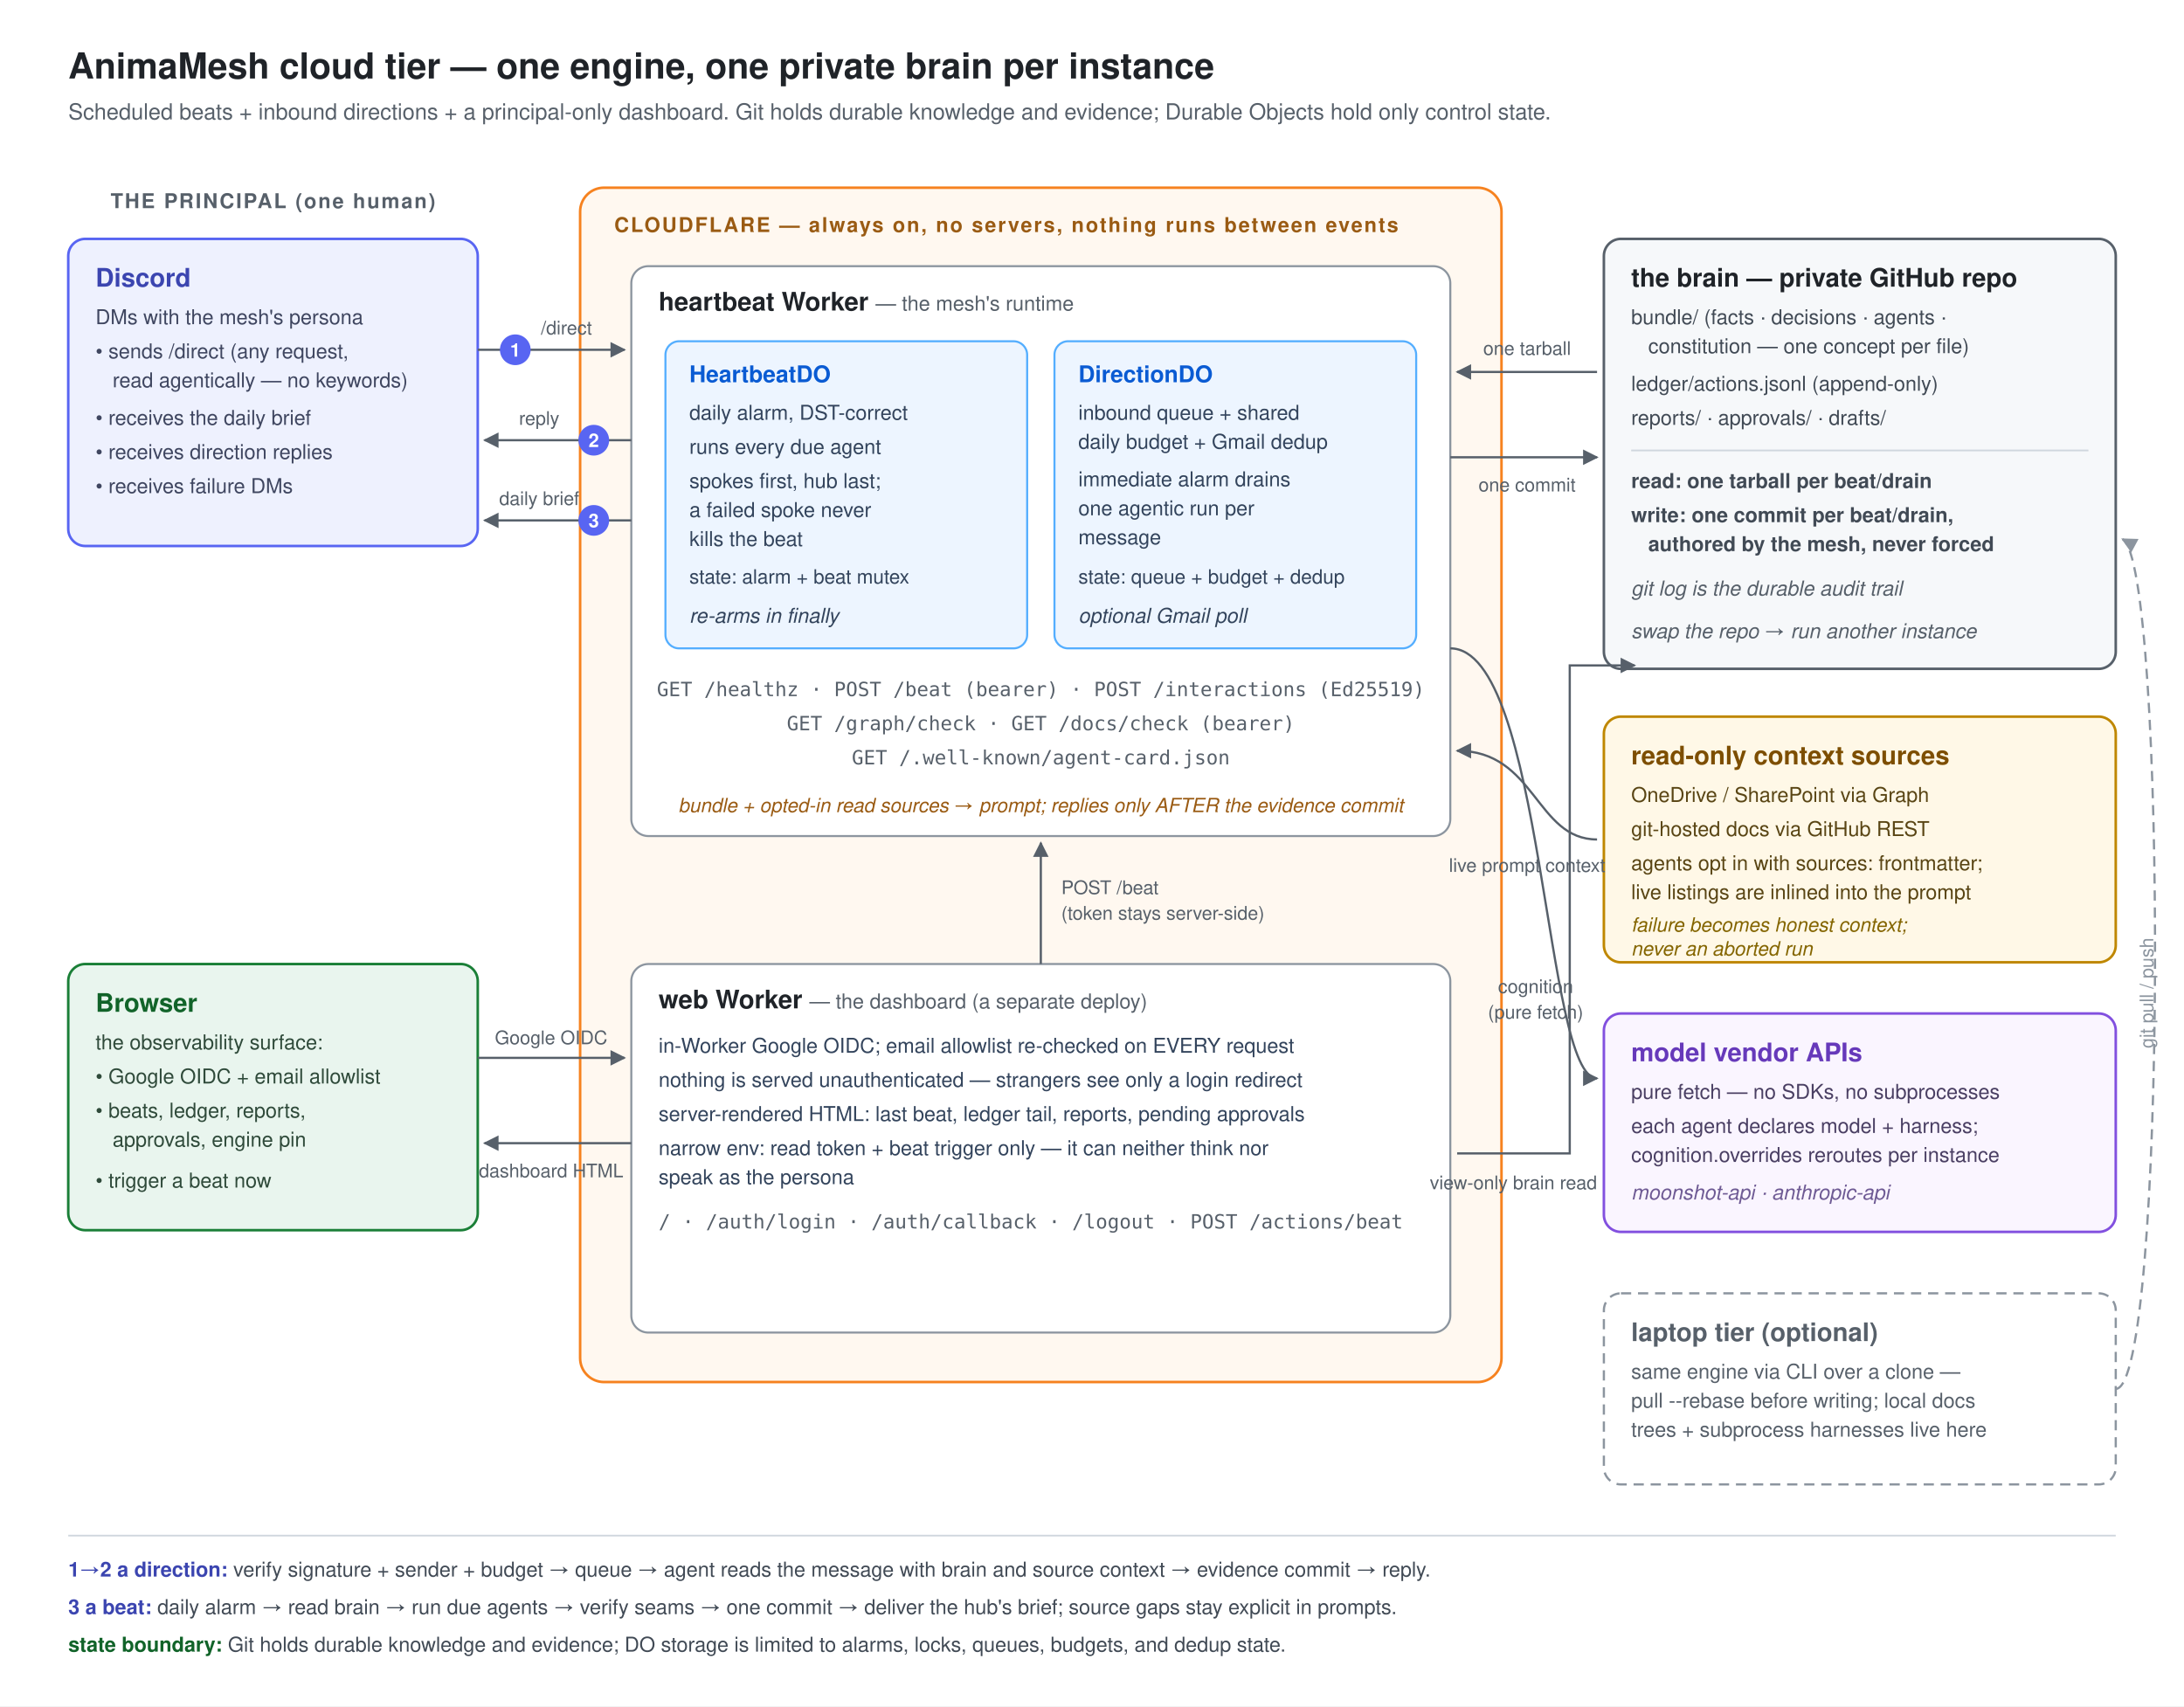
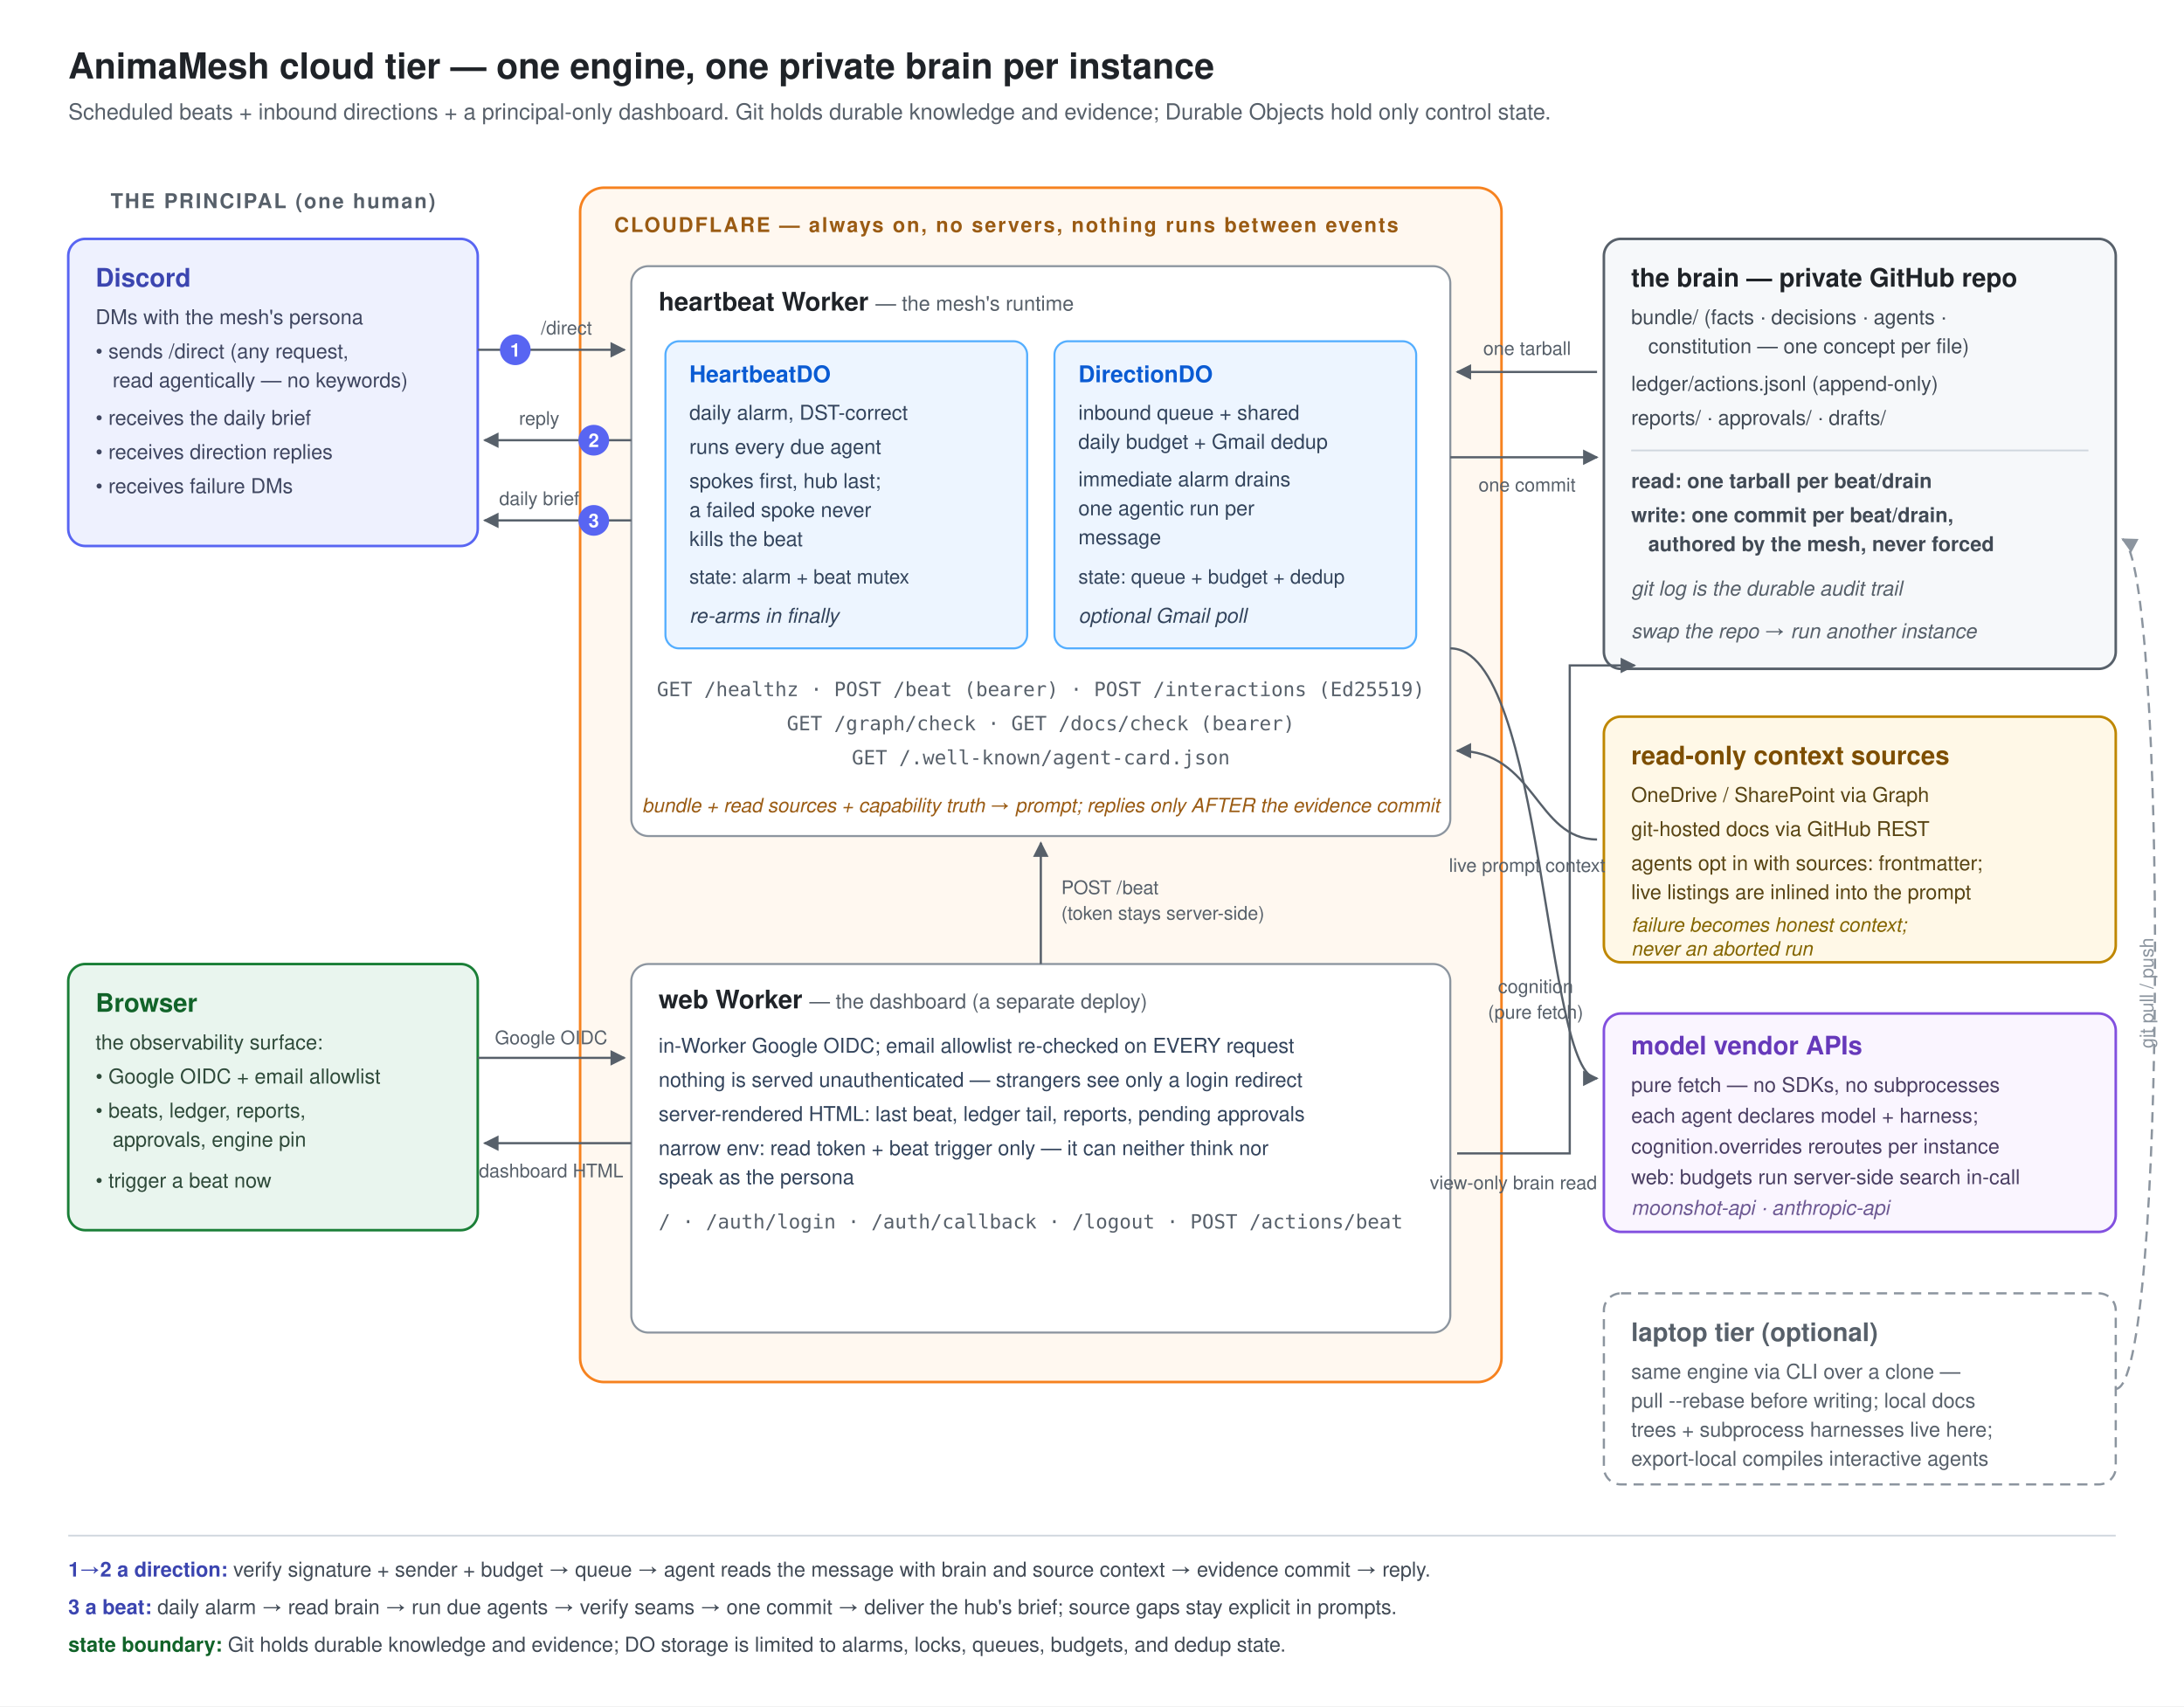
<svg xmlns="http://www.w3.org/2000/svg" viewBox="0 0 1280 1000" font-family="ui-sans-serif, -apple-system, 'Segoe UI', Helvetica, Arial, sans-serif">
  <defs>
    <marker id="arrow" viewBox="0 0 10 10" refX="9" refY="5" markerWidth="7" markerHeight="7" orient="auto-start-reverse">
      <path d="M 0 0 L 10 5 L 0 10 z" fill="#57606a" />
    </marker>
    <marker id="arrow-dashed" viewBox="0 0 10 10" refX="9" refY="5" markerWidth="7" markerHeight="7" orient="auto-start-reverse">
      <path d="M 0 0 L 10 5 L 0 10 z" fill="#8c959f" />
    </marker>
  </defs>
  <rect x="0" y="0" width="1280" height="1000" fill="#ffffff" />
  <text x="40" y="46" font-size="21" font-weight="700" fill="#1f2328">AnimaMesh cloud tier — one engine, one private brain per instance</text>
  <text x="40" y="70" font-size="13" fill="#57606a">Scheduled beats + inbound directions + a principal-only dashboard. Git holds durable knowledge and evidence; Durable Objects hold only control state.</text>
  <text x="160" y="122" font-size="12" font-weight="700" fill="#57606a" text-anchor="middle" letter-spacing="1">THE PRINCIPAL (one human)</text>
  <rect x="40" y="140" width="240" height="180" rx="10" fill="#eef1fe" stroke="#5865f2" stroke-width="1.5" />
  <text x="56" y="168" font-size="15" font-weight="700" fill="#3b45b0">Discord</text>
  <text x="56" y="190" font-size="12" fill="#3f4660">DMs with the mesh's persona</text>
  <text x="56" y="210" font-size="12" fill="#3f4660">• sends /direct (any request,</text>
  <text x="66" y="227" font-size="12" fill="#3f4660">read agentically — no keywords)</text>
  <text x="56" y="249" font-size="12" fill="#3f4660">• receives the daily brief</text>
  <text x="56" y="269" font-size="12" fill="#3f4660">• receives direction replies</text>
  <text x="56" y="289" font-size="12" fill="#3f4660">• receives failure DMs</text>
  <rect x="40" y="565" width="240" height="156" rx="10" fill="#e9f5ee" stroke="#1a7f37" stroke-width="1.5" />
  <text x="56" y="593" font-size="15" font-weight="700" fill="#116329">Browser</text>
  <text x="56" y="615" font-size="12" fill="#2f4a3a">the observability surface:</text>
  <text x="56" y="635" font-size="12" fill="#2f4a3a">• Google OIDC + email allowlist</text>
  <text x="56" y="655" font-size="12" fill="#2f4a3a">• beats, ledger, reports,</text>
  <text x="66" y="672" font-size="12" fill="#2f4a3a">approvals, engine pin</text>
  <text x="56" y="696" font-size="12" fill="#2f4a3a">• trigger a beat now</text>
  <rect x="340" y="110" width="540" height="700" rx="14" fill="#fff8f0" stroke="#f6821f" stroke-width="1.5" />
  <text x="360" y="136" font-size="12" font-weight="700" fill="#9a5b13" letter-spacing="1">CLOUDFLARE — always on, no servers, nothing runs between events</text>
  <rect x="370" y="156" width="480" height="334" rx="10" fill="#ffffff" stroke="#8c959f" stroke-width="1.2" />
  <text x="386" y="182" font-size="15" font-weight="700" fill="#1f2328">heartbeat Worker <tspan font-weight="400" fill="#57606a" font-size="12">— the mesh's runtime</tspan>
  </text>
  <rect x="390" y="200" width="212" height="180" rx="8" fill="#edf5ff" stroke="#54aeff" stroke-width="1.2" />
  <text x="404" y="224" font-size="13.5" font-weight="700" fill="#0a5bd3">HeartbeatDO</text>
  <text x="404" y="246" font-size="12" fill="#33445c">daily alarm, DST-correct</text>
  <text x="404" y="266" font-size="12" fill="#33445c">runs every due agent</text>
  <text x="404" y="286" font-size="12" fill="#33445c">spokes first, hub last;</text>
  <text x="404" y="303" font-size="12" fill="#33445c">a failed spoke never</text>
  <text x="404" y="320" font-size="12" fill="#33445c">kills the beat</text>
  <text x="404" y="342" font-size="11.5" fill="#33445c">state: alarm + beat mutex</text>
  <text x="404" y="365" font-size="12" fill="#33445c" font-style="italic">re-arms in finally</text>
  <rect x="618" y="200" width="212" height="180" rx="8" fill="#edf5ff" stroke="#54aeff" stroke-width="1.2" />
  <text x="632" y="224" font-size="13.5" font-weight="700" fill="#0a5bd3">DirectionDO</text>
  <text x="632" y="246" font-size="12" fill="#33445c">inbound queue + shared</text>
  <text x="632" y="263" font-size="12" fill="#33445c">daily budget + Gmail dedup</text>
  <text x="632" y="285" font-size="12" fill="#33445c">immediate alarm drains</text>
  <text x="632" y="302" font-size="12" fill="#33445c">one agentic run per</text>
  <text x="632" y="319" font-size="12" fill="#33445c">message</text>
  <text x="632" y="342" font-size="11.5" fill="#33445c">state: queue + budget + dedup</text>
  <text x="632" y="365" font-size="12" fill="#33445c" font-style="italic">optional Gmail poll</text>
  <text x="610" y="408" font-size="11.5" fill="#57606a" text-anchor="middle" font-family="ui-monospace, SFMono-Regular, Menlo, monospace">GET /healthz · POST /beat (bearer) · POST /interactions (Ed25519)</text>
  <text x="610" y="428" font-size="11.5" fill="#57606a" text-anchor="middle" font-family="ui-monospace, SFMono-Regular, Menlo, monospace">GET /graph/check · GET /docs/check (bearer)</text>
  <text x="610" y="448" font-size="11.5" fill="#57606a" text-anchor="middle" font-family="ui-monospace, SFMono-Regular, Menlo, monospace">GET /.well-known/agent-card.json</text>
-   <text x="610" y="476" font-size="11.5" fill="#9a5b13" text-anchor="middle" font-style="italic">bundle + opted-in read sources → prompt; replies only AFTER the evidence commit</text>
+   <text x="610" y="476" font-size="11.5" fill="#9a5b13" text-anchor="middle" font-style="italic">bundle + read sources + capability truth → prompt; replies only AFTER the evidence commit</text>
  <rect x="370" y="565" width="480" height="216" rx="10" fill="#ffffff" stroke="#8c959f" stroke-width="1.2" />
  <text x="386" y="591" font-size="15" font-weight="700" fill="#1f2328">web Worker <tspan font-weight="400" fill="#57606a" font-size="12">— the dashboard (a separate deploy)</tspan>
  </text>
  <text x="386" y="617" font-size="12" fill="#33445c">in-Worker Google OIDC; email allowlist re-checked on EVERY request</text>
  <text x="386" y="637" font-size="12" fill="#33445c">nothing is served unauthenticated — strangers see only a login redirect</text>
  <text x="386" y="657" font-size="12" fill="#33445c">server-rendered HTML: last beat, ledger tail, reports, pending approvals</text>
  <text x="386" y="677" font-size="12" fill="#33445c">narrow env: read token + beat trigger only — it can neither think nor</text>
  <text x="386" y="694" font-size="12" fill="#33445c">speak as the persona</text>
  <text x="386" y="720" font-size="11.5" fill="#57606a" font-family="ui-monospace, SFMono-Regular, Menlo, monospace">/ · /auth/login · /auth/callback · /logout · POST /actions/beat</text>
  <path d="M 610 565 L 610 494" stroke="#57606a" stroke-width="1.3" fill="none" marker-end="url(#arrow)" />
  <text x="622" y="524" font-size="11" fill="#57606a">POST /beat</text>
  <text x="622" y="539" font-size="11" fill="#57606a">(token stays server-side)</text>
  <rect x="940" y="140" width="300" height="252" rx="10" fill="#f6f8fa" stroke="#57606a" stroke-width="1.5" />
  <text x="956" y="168" font-size="15" font-weight="700" fill="#1f2328">the brain — private GitHub repo</text>
  <text x="956" y="190" font-size="12" fill="#414a55">bundle/ (facts · decisions · agents ·</text>
  <text x="966" y="207" font-size="12" fill="#414a55">constitution — one concept per file)</text>
  <text x="956" y="229" font-size="12" fill="#414a55">ledger/actions.jsonl (append-only)</text>
  <text x="956" y="249" font-size="12" fill="#414a55">reports/ · approvals/ · drafts/</text>
  <line x1="956" y1="264" x2="1224" y2="264" stroke="#d0d7de" />
  <text x="956" y="286" font-size="12" fill="#414a55" font-weight="600">read: one tarball per beat/drain</text>
  <text x="956" y="306" font-size="12" fill="#414a55" font-weight="600">write: one commit per beat/drain,</text>
  <text x="966" y="323" font-size="12" fill="#414a55" font-weight="600">authored by the mesh, never forced</text>
  <text x="956" y="349" font-size="12" fill="#57606a" font-style="italic">git log is the durable audit trail</text>
  <text x="956" y="374" font-size="12" fill="#57606a" font-style="italic">swap the repo → run another instance</text>
  <rect x="940" y="420" width="300" height="144" rx="10" fill="#fff8e7" stroke="#bf8700" stroke-width="1.5" />
  <text x="956" y="448" font-size="15" font-weight="700" fill="#7d4e00">read-only context sources</text>
  <text x="956" y="470" font-size="12" fill="#594514">OneDrive / SharePoint via Graph</text>
  <text x="956" y="490" font-size="12" fill="#594514">git-hosted docs via GitHub REST</text>
  <text x="956" y="510" font-size="12" fill="#594514">agents opt in with sources: frontmatter;</text>
  <text x="956" y="527" font-size="12" fill="#594514">live listings are inlined into the prompt</text>
  <text x="956" y="546" font-size="11.5" fill="#846500" font-style="italic">failure becomes honest context;</text>
  <text x="956" y="560" font-size="11.5" fill="#846500" font-style="italic">never an aborted run</text>
  <rect x="940" y="594" width="300" height="128" rx="10" fill="#faf5ff" stroke="#8250df" stroke-width="1.5" />
-   <text x="956" y="622" font-size="15" font-weight="700" fill="#6639ba">model vendor APIs</text>
-   <text x="956" y="644" font-size="12" fill="#4a3f63">pure fetch — no SDKs, no subprocesses</text>
-   <text x="956" y="664" font-size="12" fill="#4a3f63">each agent declares model + harness;</text>
-   <text x="956" y="681" font-size="12" fill="#4a3f63">cognition.overrides reroutes per instance</text>
-   <text x="956" y="703" font-size="12" fill="#6e5a94" font-style="italic">moonshot-api · anthropic-api</text>
+   <text x="956" y="618" font-size="15" font-weight="700" fill="#6639ba">model vendor APIs</text>
+   <text x="956" y="640" font-size="12" fill="#4a3f63">pure fetch — no SDKs, no subprocesses</text>
+   <text x="956" y="658" font-size="12" fill="#4a3f63">each agent declares model + harness;</text>
+   <text x="956" y="676" font-size="12" fill="#4a3f63">cognition.overrides reroutes per instance</text>
+   <text x="956" y="694" font-size="12" fill="#4a3f63">web: budgets run server-side search in-call</text>
+   <text x="956" y="712" font-size="12" fill="#6e5a94" font-style="italic">moonshot-api · anthropic-api</text>
  <rect x="940" y="758" width="300" height="112" rx="10" fill="none" stroke="#8c959f" stroke-width="1.3" stroke-dasharray="6 4" />
  <text x="956" y="786" font-size="15" font-weight="700" fill="#57606a">laptop tier (optional)</text>
  <text x="956" y="808" font-size="12" fill="#57606a">same engine via CLI over a clone —</text>
  <text x="956" y="825" font-size="12" fill="#57606a">pull --rebase before writing; local docs</text>
-   <text x="956" y="842" font-size="12" fill="#57606a">trees + subprocess harnesses live here</text>
+   <text x="956" y="842" font-size="12" fill="#57606a">trees + subprocess harnesses live here;</text>
+   <text x="956" y="859" font-size="12" fill="#57606a">export-local compiles interactive agents</text>
  <path d="M 280 205 L 366 205" stroke="#57606a" stroke-width="1.3" fill="none" marker-end="url(#arrow)" />
  <circle cx="302" cy="205" r="9" fill="#5865f2" />
  <text x="302" y="209" font-size="11" fill="#ffffff" text-anchor="middle" font-weight="700">1</text>
  <text x="332" y="196" font-size="11" fill="#57606a" text-anchor="middle">/direct</text>
  <path d="M 370 258 L 284 258" stroke="#57606a" stroke-width="1.3" fill="none" marker-end="url(#arrow)" />
  <circle cx="348" cy="258" r="9" fill="#5865f2" />
  <text x="348" y="262" font-size="11" fill="#ffffff" text-anchor="middle" font-weight="700">2</text>
  <text x="316" y="249" font-size="11" fill="#57606a" text-anchor="middle">reply</text>
  <path d="M 370 305 L 284 305" stroke="#57606a" stroke-width="1.3" fill="none" marker-end="url(#arrow)" />
  <circle cx="348" cy="305" r="9" fill="#5865f2" />
  <text x="348" y="309" font-size="11" fill="#ffffff" text-anchor="middle" font-weight="700">3</text>
  <text x="316" y="296" font-size="11" fill="#57606a" text-anchor="middle">daily brief</text>
  <path d="M 936 218 L 854 218" stroke="#57606a" stroke-width="1.3" fill="none" marker-end="url(#arrow)" />
  <text x="895" y="208" font-size="11" fill="#57606a" text-anchor="middle">one tarball</text>
  <path d="M 850 268 L 936 268" stroke="#57606a" stroke-width="1.3" fill="none" marker-end="url(#arrow)" />
  <text x="895" y="288" font-size="11" fill="#57606a" text-anchor="middle">one commit</text>
  <path d="M 936 492 C 900 492, 900 440, 854 440" stroke="#57606a" stroke-width="1.3" fill="none" marker-end="url(#arrow)" />
  <text x="895" y="511" font-size="11" fill="#57606a" text-anchor="middle">live prompt context</text>
  <path d="M 850 380 C 905 380, 905 632, 936 632" stroke="#57606a" stroke-width="1.3" fill="none" marker-end="url(#arrow)" />
  <text x="900" y="582" font-size="11" fill="#57606a" text-anchor="middle">cognition</text>
  <text x="900" y="597" font-size="11" fill="#57606a" text-anchor="middle">(pure fetch)</text>
  <path d="M 854 676 L 920 676 L 920 390 L 958 390" stroke="#57606a" stroke-width="1.3" fill="none" marker-end="url(#arrow)" />
  <text x="887" y="697" font-size="11" fill="#57606a" text-anchor="middle">view-only brain read</text>
  <path d="M 280 620 L 366 620" stroke="#57606a" stroke-width="1.3" fill="none" marker-end="url(#arrow)" />
  <text x="323" y="612" font-size="11" fill="#57606a" text-anchor="middle">Google OIDC</text>
  <path d="M 370 670 L 284 670" stroke="#57606a" stroke-width="1.3" fill="none" marker-end="url(#arrow)" />
  <text x="323" y="690" font-size="11" fill="#57606a" text-anchor="middle">dashboard HTML</text>
  <path d="M 1240 814 C 1270 814, 1270 330, 1244 316" stroke="#8c959f" stroke-width="1.3" fill="none" stroke-dasharray="6 4" marker-end="url(#arrow-dashed)" />
  <text transform="rotate(-90 1262 582)" x="1262" y="582" font-size="11" fill="#8c959f" text-anchor="middle">git pull / push</text>
  <line x1="40" y1="900" x2="1240" y2="900" stroke="#d0d7de" />
  <text x="40" y="924" font-size="12" fill="#414a55">
    <tspan font-weight="700" fill="#3b45b0">1→2 a direction:</tspan> verify signature + sender + budget → queue → agent reads the message with brain and source context → evidence commit → reply.</text>
  <text x="40" y="946" font-size="12" fill="#414a55">
    <tspan font-weight="700" fill="#3b45b0">3 a beat:</tspan> daily alarm → read brain → run due agents → verify seams → one commit → deliver the hub's brief; source gaps stay explicit in prompts.</text>
  <text x="40" y="968" font-size="12" fill="#414a55">
    <tspan font-weight="700" fill="#116329">state boundary:</tspan> Git holds durable knowledge and evidence; DO storage is limited to alarms, locks, queues, budgets, and dedup state.</text>
</svg>
